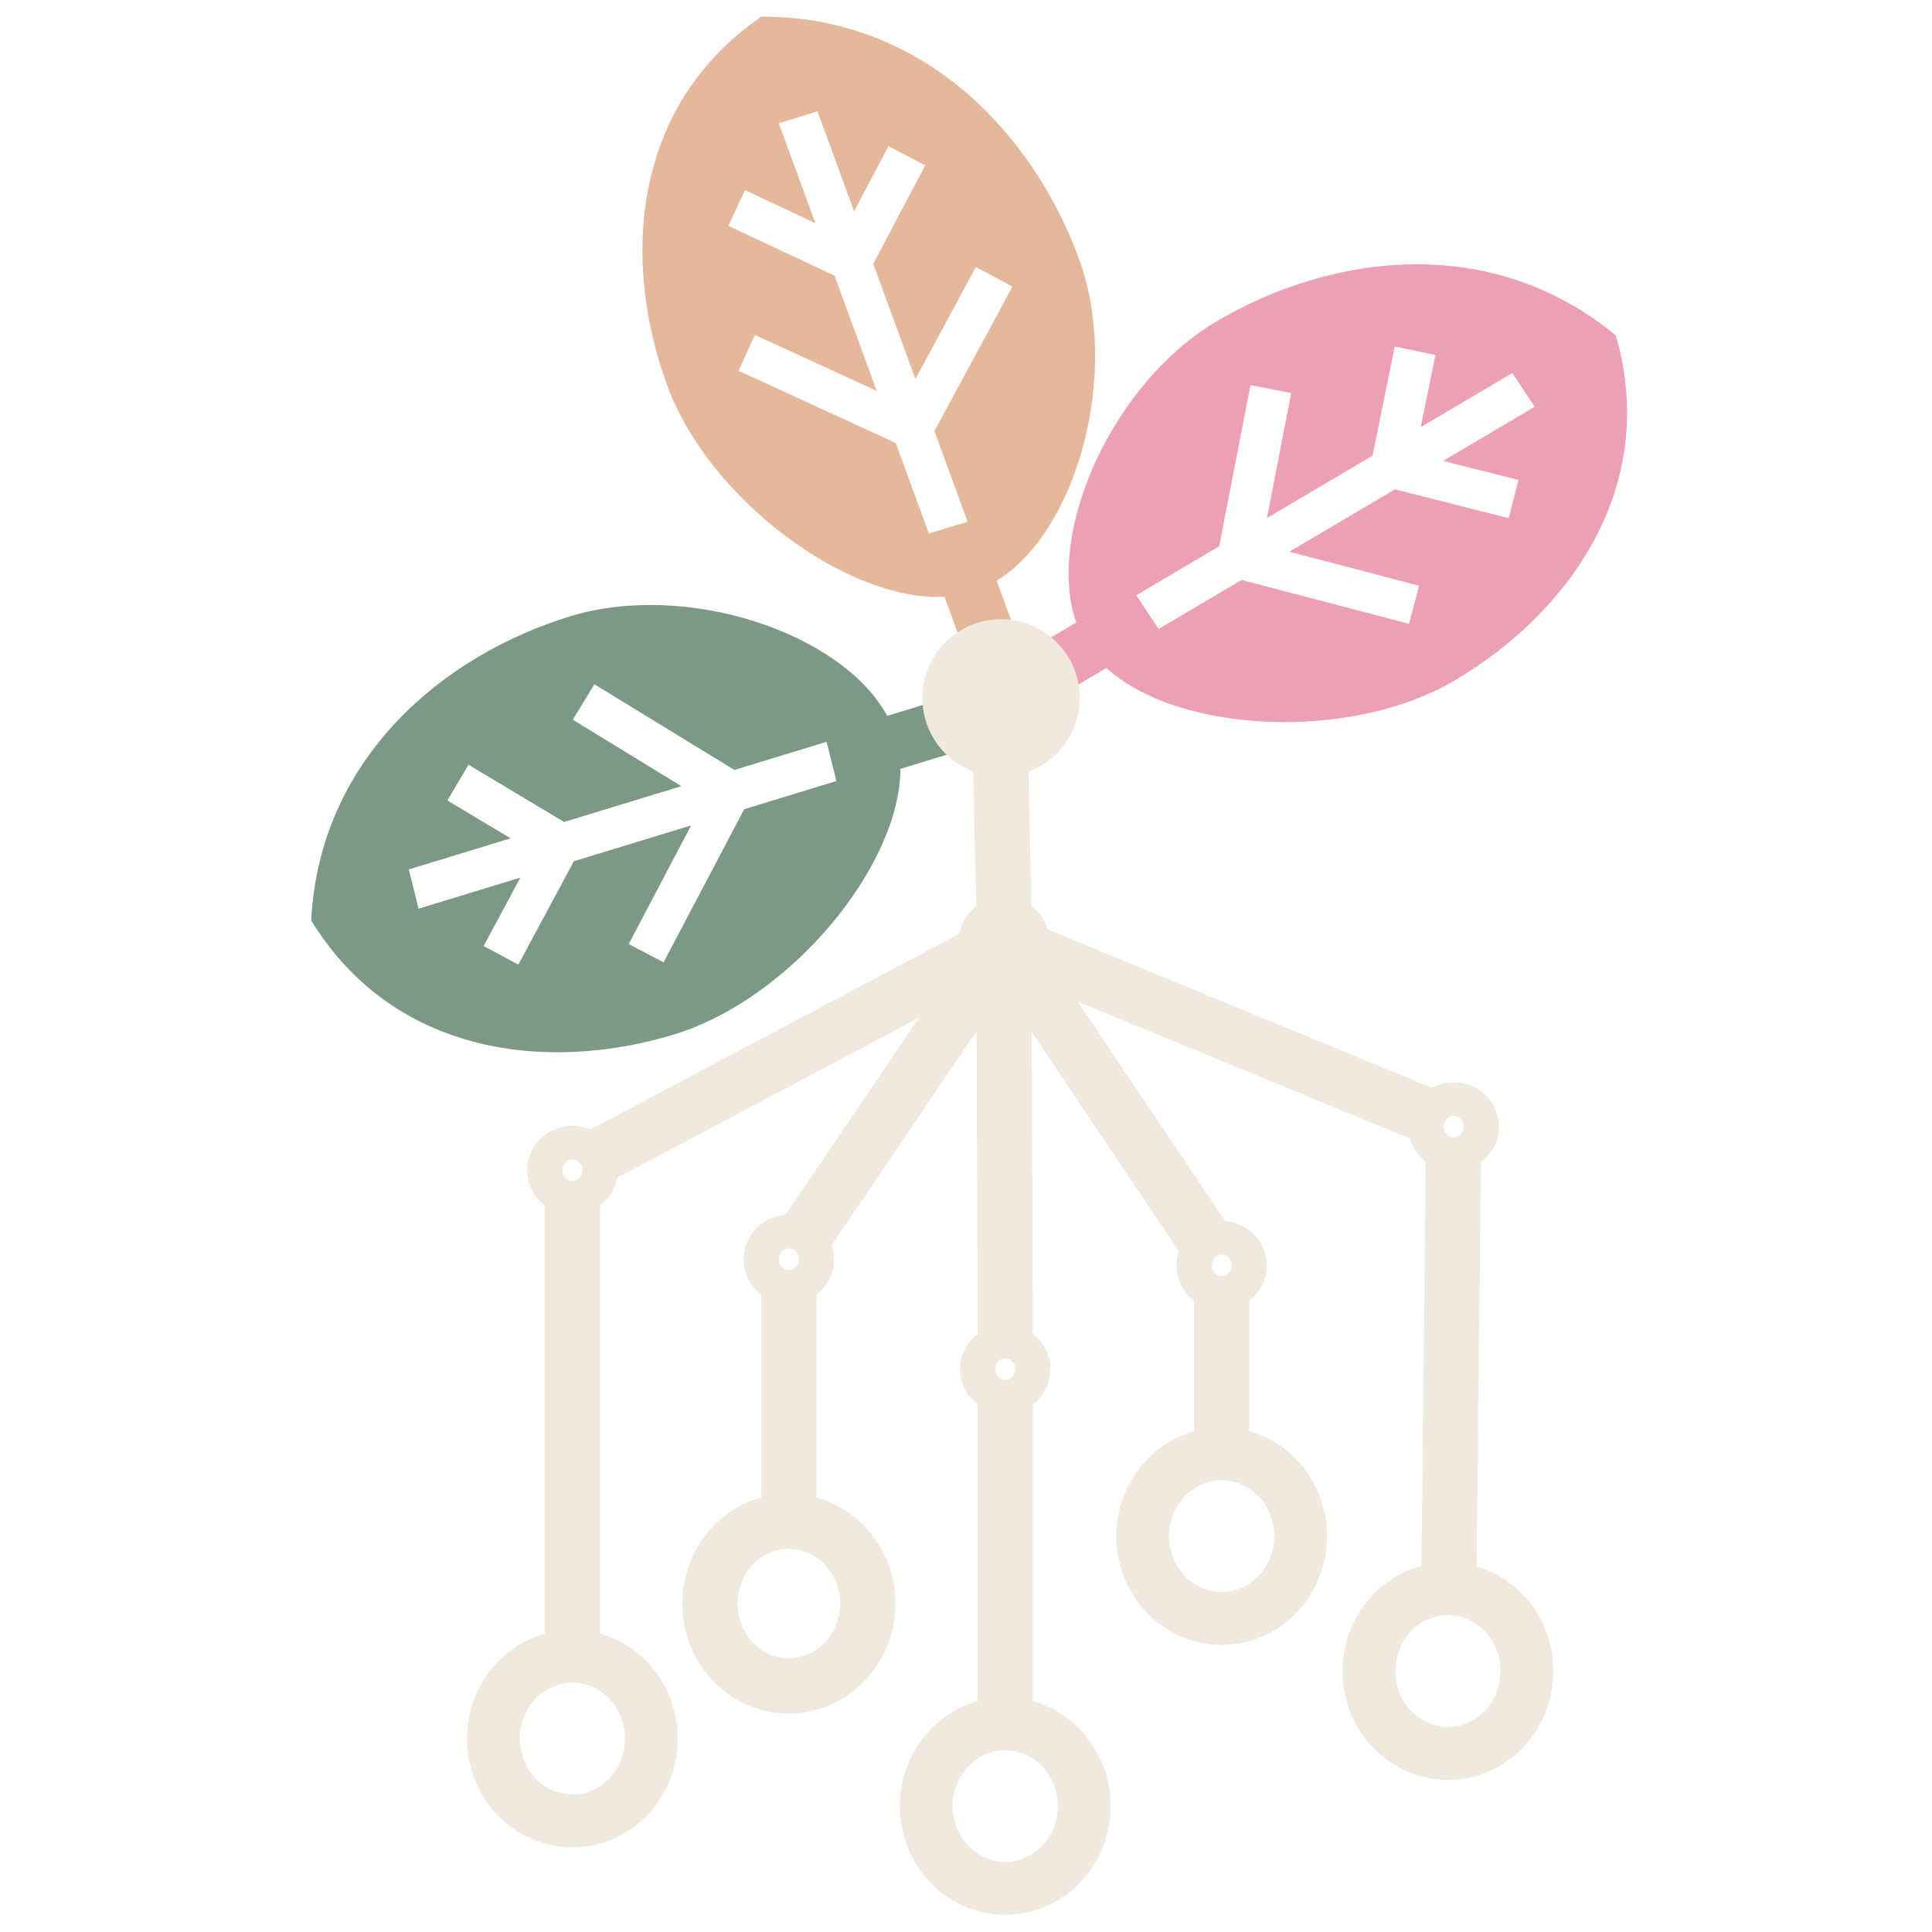
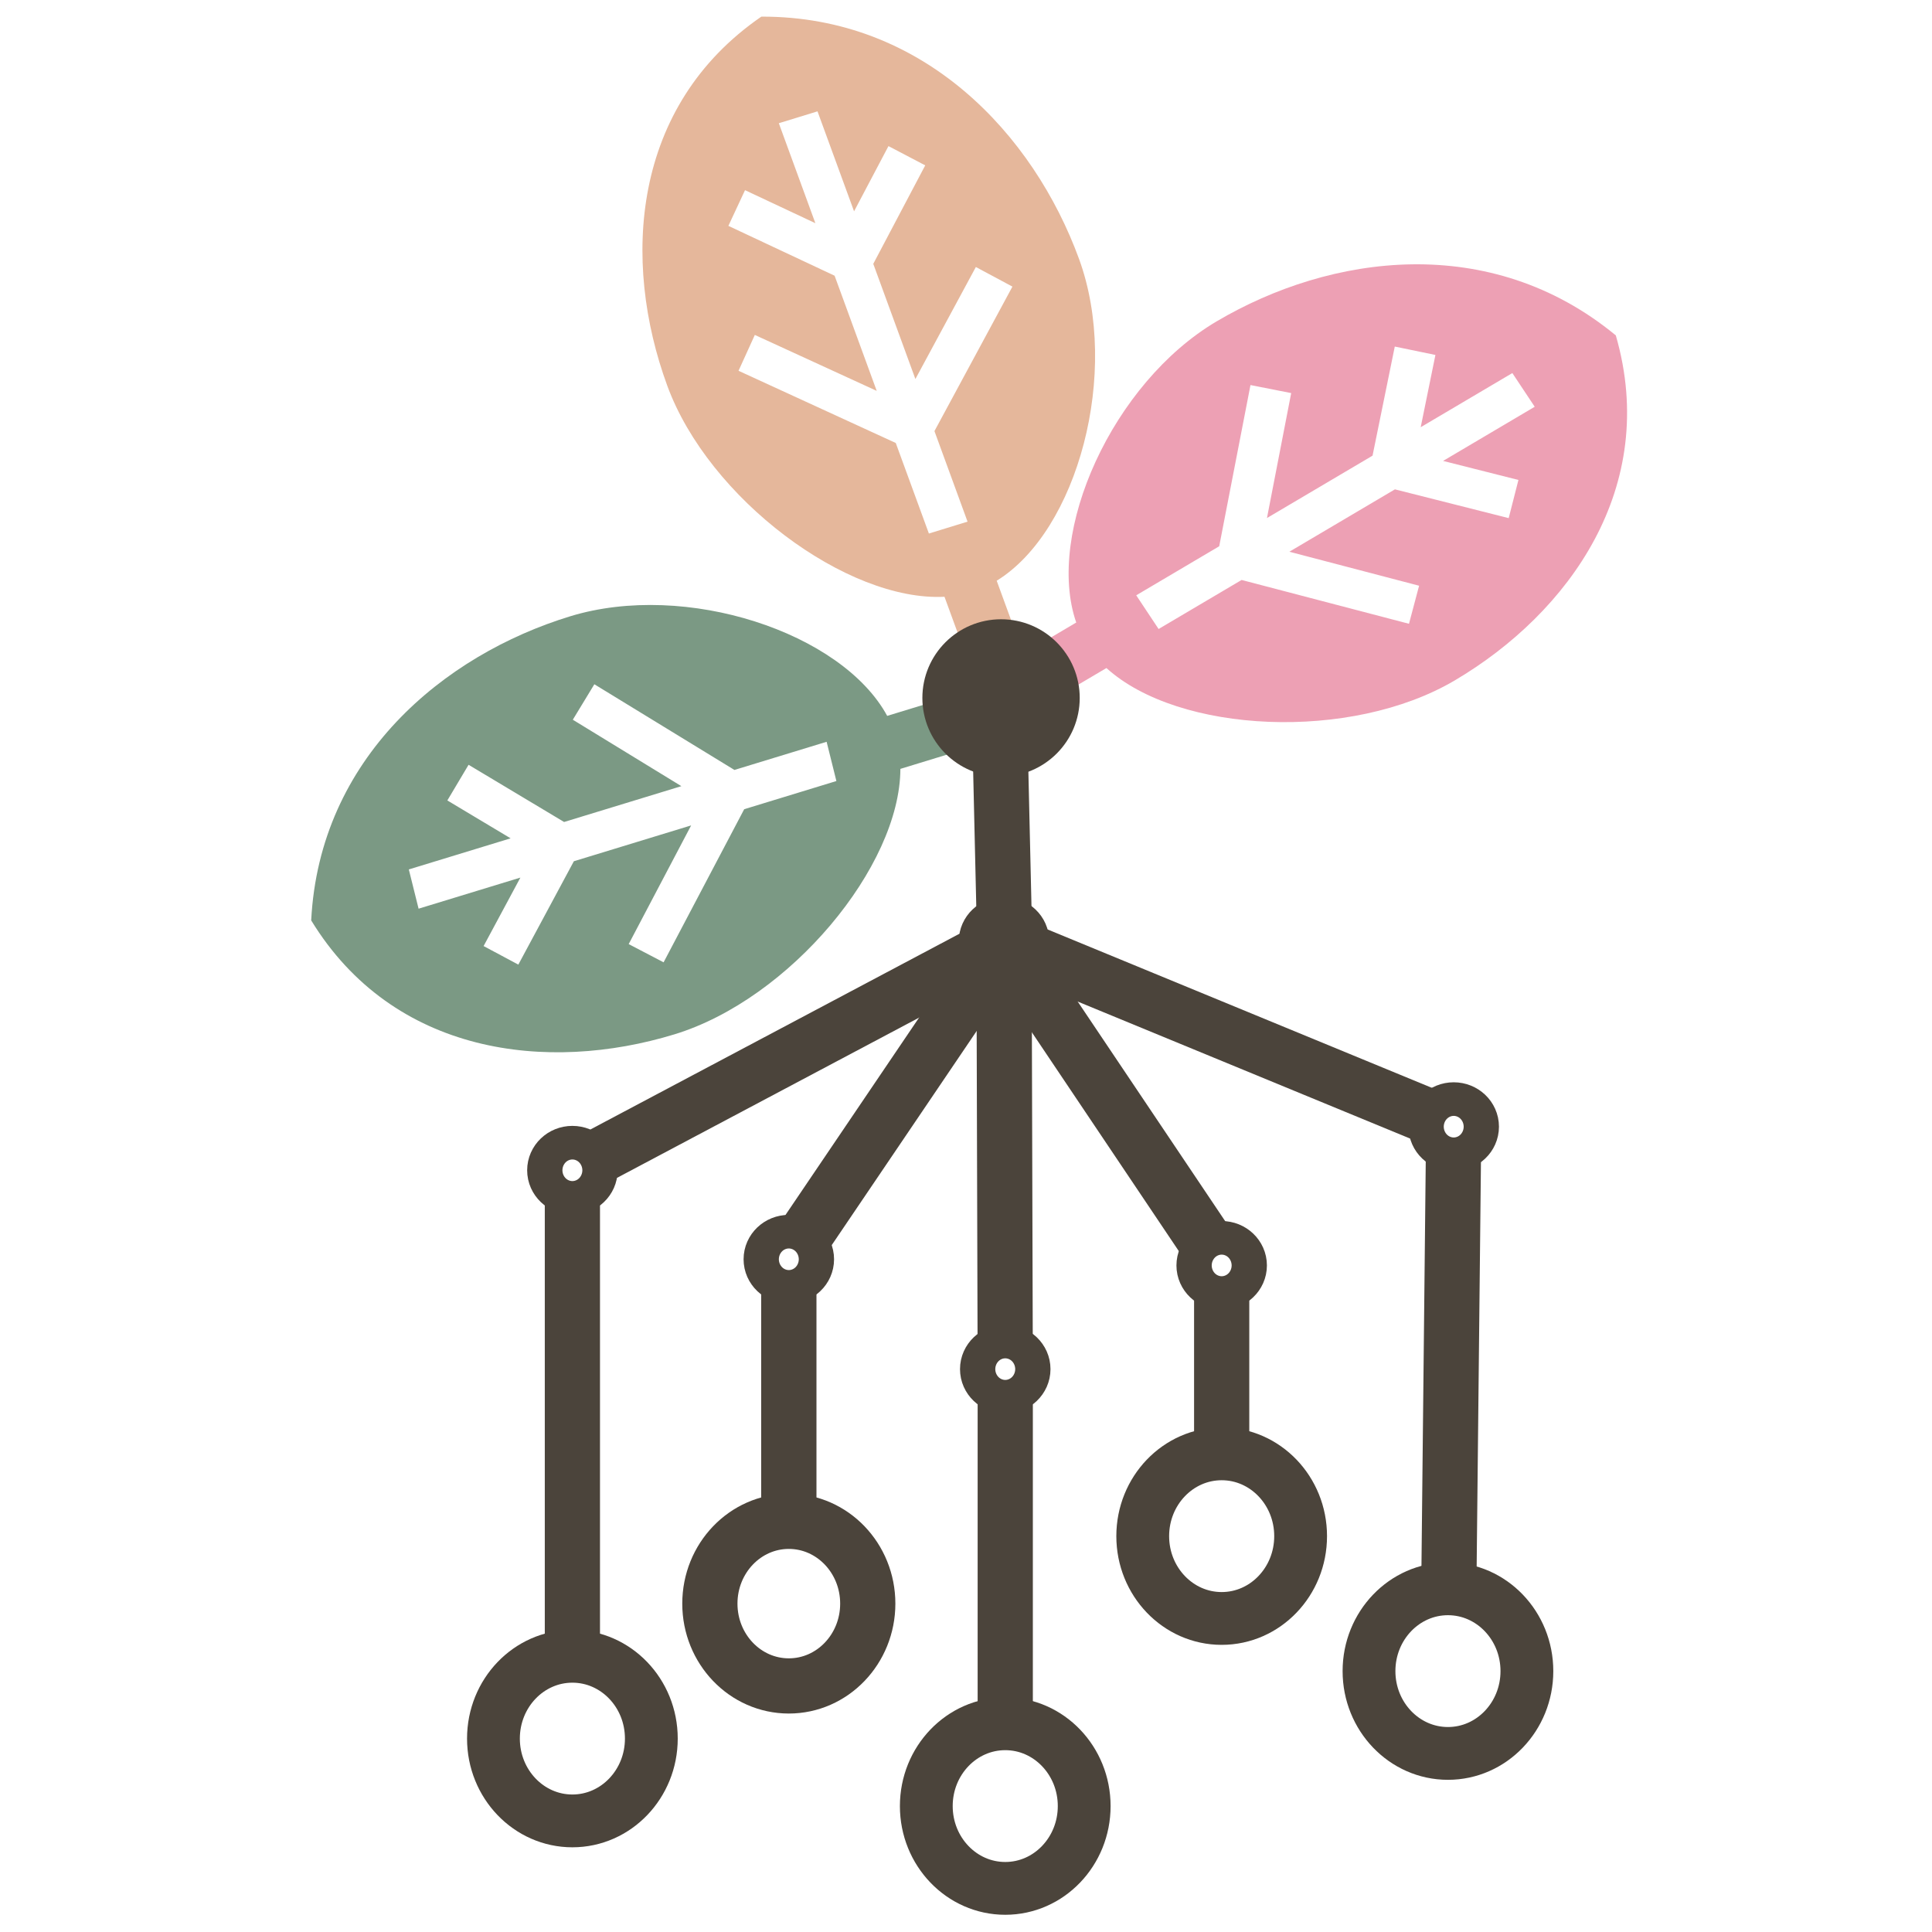
<svg xmlns="http://www.w3.org/2000/svg" width="350mm" height="350mm" viewBox="0 0 350 350" version="1.1" id="svg1" xml:space="preserve">
  <defs id="defs1" />
  <g id="layer1" transform="translate(27.06904,44.88737)">
-     <g id="root-2" style="stroke:#efe9de;stroke-opacity:1;fill:none">
-       <ellipse style="fill:none;fill-opacity:1;stroke:#efe9de;stroke-width:10;stroke-dasharray:none;stroke-opacity:1" id="path2-36-0" cx="115.833" cy="245.625" rx="14.302" ry="14.911" />
-       <path style="fill:none;fill-rule:evenodd;stroke:#efe9de;stroke-width:10.017;stroke-linecap:butt;stroke-linejoin:miter;stroke-dasharray:none;stroke-opacity:1" d="M 115.833,230.714 V 185.994" id="path21" />
-       <ellipse style="fill:none;fill-opacity:1;stroke:#efe9de;stroke-width:10;stroke-dasharray:none;stroke-opacity:1" id="path23-7" cx="115.833" cy="183.242" rx="3.195" ry="3.043" />
-       <path style="fill:none;fill-rule:evenodd;stroke:#efe9de;stroke-width:10;stroke-linecap:butt;stroke-linejoin:miter;stroke-dasharray:none;stroke-opacity:1" d="m 117.564,180.684 35.523,-52.48" id="path24" />
+     <g id="root-2" style="stroke:#4b443b;stroke-opacity:1;fill:none">
+       <ellipse style="fill:none;fill-opacity:1;stroke:#4b443b;stroke-width:10;stroke-dasharray:none;stroke-opacity:1" id="path2-36-0" cx="115.833" cy="245.625" rx="14.302" ry="14.911" />
+       <path style="fill:none;fill-rule:evenodd;stroke:#4b443b;stroke-width:10.017;stroke-linecap:butt;stroke-linejoin:miter;stroke-dasharray:none;stroke-opacity:1" d="M 115.833,230.714 V 185.994" id="path21" />
+       <ellipse style="fill:none;fill-opacity:1;stroke:#4b443b;stroke-width:10;stroke-dasharray:none;stroke-opacity:1" id="path23-7" cx="115.833" cy="183.242" rx="3.195" ry="3.043" />
+       <path style="fill:none;fill-rule:evenodd;stroke:#4b443b;stroke-width:10;stroke-linecap:butt;stroke-linejoin:miter;stroke-dasharray:none;stroke-opacity:1" d="m 117.564,180.684 35.523,-52.48" id="path24" />
    </g>
-     <g id="root-3" style="stroke:#efe9de;stroke-opacity:1;fill:none">
-       <ellipse style="fill:none;fill-opacity:1;stroke:#efe9de;stroke-width:9.565;stroke-dasharray:none;stroke-opacity:1" id="path2" cx="155.041" cy="282.3" rx="14.302" ry="14.911" />
-       <ellipse style="fill:none;fill-opacity:1;stroke:#efe9de;stroke-width:10;stroke-dasharray:none;stroke-opacity:1" id="path23-7-3" cx="155.041" cy="203.143" rx="3.195" ry="3.043" />
-       <path style="fill:none;fill-rule:evenodd;stroke:#efe9de;stroke-width:10;stroke-linecap:butt;stroke-linejoin:miter;stroke-dasharray:none;stroke-opacity:1" d="m 155.041,267.389 v -61.203" id="path25" />
-       <path style="fill:none;fill-rule:evenodd;stroke:#efe9de;stroke-width:10;stroke-linecap:butt;stroke-linejoin:miter;stroke-dasharray:none;stroke-opacity:1" d="m 155.032,200.1 -0.205,-71.41" id="path26" />
+     <g id="root-3" style="stroke:#4b443b;stroke-opacity:1;fill:none">
+       <ellipse style="fill:none;fill-opacity:1;stroke:#4b443b;stroke-width:9.565;stroke-dasharray:none;stroke-opacity:1" id="path2" cx="155.041" cy="282.3" rx="14.302" ry="14.911" />
+       <ellipse style="fill:none;fill-opacity:1;stroke:#4b443b;stroke-width:10;stroke-dasharray:none;stroke-opacity:1" id="path23-7-3" cx="155.041" cy="203.143" rx="3.195" ry="3.043" />
+       <path style="fill:none;fill-rule:evenodd;stroke:#4b443b;stroke-width:10;stroke-linecap:butt;stroke-linejoin:miter;stroke-dasharray:none;stroke-opacity:1" d="m 155.041,267.389 v -61.203" id="path25" />
+       <path style="fill:none;fill-rule:evenodd;stroke:#4b443b;stroke-width:10;stroke-linecap:butt;stroke-linejoin:miter;stroke-dasharray:none;stroke-opacity:1" d="m 155.032,200.1 -0.205,-71.41" id="path26" />
    </g>
-     <g id="root-1" style="stroke:#efe9de;stroke-opacity:1;fill:none">
-       <ellipse style="fill:none;fill-opacity:1;stroke:#efe9de;stroke-width:9.565;stroke-dasharray:none;stroke-opacity:1" id="path2-3" cx="76.625" cy="270.075" rx="14.302" ry="14.911" />
-       <ellipse style="fill:none;fill-opacity:1;stroke:#efe9de;stroke-width:10;stroke-dasharray:none;stroke-opacity:1" id="path23-7-5" cx="76.625" cy="167.12" rx="3.195" ry="3.043" />
-       <path style="fill:none;fill-rule:evenodd;stroke:#efe9de;stroke-width:10;stroke-linecap:butt;stroke-linejoin:miter;stroke-dasharray:none;stroke-opacity:1" d="M 76.625,255.164 V 170.163" id="path27" />
-       <path style="fill:none;fill-rule:evenodd;stroke:#efe9de;stroke-width:10;stroke-linecap:butt;stroke-linejoin:miter;stroke-dasharray:none;stroke-opacity:1" d="M 79.416,165.639 152.026,127.127" id="path28" />
+     <g id="root-1" style="stroke:#4b443b;stroke-opacity:1;fill:none">
+       <ellipse style="fill:none;fill-opacity:1;stroke:#4b443b;stroke-width:9.565;stroke-dasharray:none;stroke-opacity:1" id="path2-3" cx="76.625" cy="270.075" rx="14.302" ry="14.911" />
+       <ellipse style="fill:none;fill-opacity:1;stroke:#4b443b;stroke-width:10;stroke-dasharray:none;stroke-opacity:1" id="path23-7-5" cx="76.625" cy="167.12" rx="3.195" ry="3.043" />
+       <path style="fill:none;fill-rule:evenodd;stroke:#4b443b;stroke-width:10;stroke-linecap:butt;stroke-linejoin:miter;stroke-dasharray:none;stroke-opacity:1" d="M 76.625,255.164 V 170.163" id="path27" />
+       <path style="fill:none;fill-rule:evenodd;stroke:#4b443b;stroke-width:10;stroke-linecap:butt;stroke-linejoin:miter;stroke-dasharray:none;stroke-opacity:1" d="M 79.416,165.639 152.026,127.127" id="path28" />
    </g>
-     <g id="root-4" style="stroke:#efe9de;stroke-opacity:1;fill:none">
-       <ellipse style="fill:none;fill-opacity:1;stroke:#efe9de;stroke-width:9.565;stroke-dasharray:none;stroke-opacity:1" id="path2-36-1" cx="194.249" cy="233.4" rx="14.302" ry="14.911" />
-       <ellipse style="fill:none;fill-opacity:1;stroke:#efe9de;stroke-width:10;stroke-dasharray:none;stroke-opacity:1" id="path23-7-30" cx="194.249" cy="184.358" rx="3.195" ry="3.043" />
-       <path style="fill:none;fill-rule:evenodd;stroke:#efe9de;stroke-width:10;stroke-linecap:butt;stroke-linejoin:miter;stroke-dasharray:none;stroke-opacity:1" d="M 194.249,218.489 V 187.401" id="path29" />
-       <path style="fill:none;fill-rule:evenodd;stroke:#efe9de;stroke-width:10;stroke-linecap:butt;stroke-linejoin:miter;stroke-dasharray:none;stroke-opacity:1" d="M 192.527,181.794 156.54,128.21" id="path30" />
+     <g id="root-4" style="stroke:#4b443b;stroke-opacity:1;fill:none">
+       <ellipse style="fill:none;fill-opacity:1;stroke:#4b443b;stroke-width:9.565;stroke-dasharray:none;stroke-opacity:1" id="path2-36-1" cx="194.249" cy="233.4" rx="14.302" ry="14.911" />
+       <ellipse style="fill:none;fill-opacity:1;stroke:#4b443b;stroke-width:10;stroke-dasharray:none;stroke-opacity:1" id="path23-7-30" cx="194.249" cy="184.358" rx="3.195" ry="3.043" />
+       <path style="fill:none;fill-rule:evenodd;stroke:#4b443b;stroke-width:10;stroke-linecap:butt;stroke-linejoin:miter;stroke-dasharray:none;stroke-opacity:1" d="M 194.249,218.489 V 187.401" id="path29" />
+       <path style="fill:none;fill-rule:evenodd;stroke:#4b443b;stroke-width:10;stroke-linecap:butt;stroke-linejoin:miter;stroke-dasharray:none;stroke-opacity:1" d="M 192.527,181.794 156.54,128.21" id="path30" />
    </g>
-     <g id="root-5" style="stroke:#efe9de;stroke-opacity:1;fill:none">
-       <ellipse style="fill:none;fill-opacity:1;stroke:#efe9de;stroke-width:9.565;stroke-dasharray:none;stroke-opacity:1" id="path2-36" cx="235.241" cy="257.85" rx="14.302" ry="14.911" />
-       <ellipse style="fill:none;fill-opacity:1;stroke:#efe9de;stroke-width:10;stroke-dasharray:none;stroke-opacity:1" id="path23-7-8" cx="236.286" cy="159.222" rx="3.195" ry="3.043" />
-       <path style="fill:none;fill-rule:evenodd;stroke:#efe9de;stroke-width:10;stroke-linecap:butt;stroke-linejoin:miter;stroke-dasharray:none;stroke-opacity:1" d="M 235.399,242.94 236.253,162.265" id="path31" />
-       <path style="fill:none;fill-rule:evenodd;stroke:#efe9de;stroke-width:10;stroke-linecap:butt;stroke-linejoin:miter;stroke-dasharray:none;stroke-opacity:1" d="M 233.353,158.014 157.75,126.855" id="path32" />
+     <g id="root-5" style="stroke:#4b443b;stroke-opacity:1;fill:none">
+       <ellipse style="fill:none;fill-opacity:1;stroke:#4b443b;stroke-width:9.565;stroke-dasharray:none;stroke-opacity:1" id="path2-36" cx="235.241" cy="257.85" rx="14.302" ry="14.911" />
+       <ellipse style="fill:none;fill-opacity:1;stroke:#4b443b;stroke-width:10;stroke-dasharray:none;stroke-opacity:1" id="path23-7-8" cx="236.286" cy="159.222" rx="3.195" ry="3.043" />
+       <path style="fill:none;fill-rule:evenodd;stroke:#4b443b;stroke-width:10;stroke-linecap:butt;stroke-linejoin:miter;stroke-dasharray:none;stroke-opacity:1" d="M 235.399,242.94 236.253,162.265" id="path31" />
+       <path style="fill:none;fill-rule:evenodd;stroke:#4b443b;stroke-width:10;stroke-linecap:butt;stroke-linejoin:miter;stroke-dasharray:none;stroke-opacity:1" d="M 233.353,158.014 157.75,126.855" id="path32" />
    </g>
    <g id="leaf-right" transform="matrix(0.192401,0.04413615,-0.04187937,0.1825631,174.6352,-11.15517)" style="fill-opacity:1;fill:#eda0b4">
      <path class="st0" d="M 480.013,31.996 C 346.56,-38.363 208.263,16.902 119.997,105.168 39.606,185.574 10.044,341.339 56.278,419.37 l -56.281,56.281 36.359,36.344 56.281,-56.266 c 78.031,46.219 233.797,16.672 314.188,-63.718 88.281,-88.265 143.547,-226.578 73.188,-360.015 z m -58.328,195.421 -107.656,-2.516 -81.641,81.641 123.031,3.984 -1.234,38.063 -158.719,-5.109 -64.188,64.172 -26.922,-26.922 64.172,-64.188 -5.109,-158.719 38.063,-1.234 3.969,123.031 81.641,-81.641 -2.5,-107.656 38.078,-0.875 1.656,71.297 70.859,-70.859 26.938,26.922 -70.859,70.875 71.313,1.656 z" id="path1" style="fill-opacity:1;fill:#eda0b4" />
    </g>
    <g id="leaf-left" transform="matrix(-0.0972435,0.1717843,0.1630006,0.09227123,70.76956,36.43764)" style="fill:#7b9984;fill-opacity:1">
      <path class="st0" d="M 480.013,31.996 C 346.56,-38.363 208.263,16.902 119.997,105.168 39.606,185.574 10.044,341.339 56.278,419.37 l -56.281,56.281 36.359,36.344 56.281,-56.266 c 78.031,46.219 233.797,16.672 314.188,-63.718 88.281,-88.265 143.547,-226.578 73.188,-360.015 z m -58.328,195.421 -107.656,-2.516 -81.641,81.641 123.031,3.984 -1.234,38.063 -158.719,-5.109 -64.188,64.172 -26.922,-26.922 64.172,-64.188 -5.109,-158.719 38.063,-1.234 3.969,123.031 81.641,-81.641 -2.5,-107.656 38.078,-0.875 1.656,71.297 70.859,-70.859 26.938,26.922 -70.859,70.875 71.313,1.656 z" id="path1-6" style="fill:#7b9984;fill-opacity:1" />
    </g>
    <g id="leaf-center" transform="matrix(-0.1767905,-0.0878138,-0.0833237,0.1677508,198.3838,-5.090269)" style="fill:#e5b79b;fill-opacity:1">
      <path class="st0" d="M 480.013,31.996 C 346.56,-38.363 208.263,16.902 119.997,105.168 39.606,185.574 10.044,341.339 56.278,419.37 l -56.281,56.281 36.359,36.344 56.281,-56.266 c 78.031,46.219 233.797,16.672 314.188,-63.718 88.281,-88.265 143.547,-226.578 73.188,-360.015 z m -58.328,195.421 -107.656,-2.516 -81.641,81.641 123.031,3.984 -1.234,38.063 -158.719,-5.109 -64.188,64.172 -26.922,-26.922 64.172,-64.188 -5.109,-158.719 38.063,-1.234 3.969,123.031 81.641,-81.641 -2.5,-107.656 38.078,-0.875 1.656,71.297 70.859,-70.859 26.938,26.922 -70.859,70.875 71.313,1.656 z" id="path1-6-4" style="fill:#e5b79b;fill-opacity:1" />
    </g>
-     <g id="stem" style="stroke:#efe9de;stroke-opacity:1;fill:#efe9de;fill-opacity:1">
-       <path style="fill:#efe9de;fill-opacity:1;stroke:#efe9de;stroke-width:10;stroke-dasharray:none;stroke-opacity:1" d="m 154.068,87.874 0.891,38.567" id="path20" />
-       <ellipse style="fill:#efe9de;fill-opacity:1;stroke:#efe9de;stroke-width:10;stroke-dasharray:none;stroke-opacity:1" id="path23" cx="154.818" cy="125.647" rx="3.195" ry="3.043" />
-       <ellipse style="fill:#efe9de;fill-opacity:1;stroke:#efe9de;stroke-width:10;stroke-dasharray:none;stroke-opacity:1" id="path33" cx="154.28" cy="81.551" rx="9.253" ry="9.253" />
+     <g id="stem" style="stroke:#4b443b;stroke-opacity:1;fill:#4b443b;fill-opacity:1">
+       <path style="fill:#4b443b;fill-opacity:1;stroke:#4b443b;stroke-width:10;stroke-dasharray:none;stroke-opacity:1" d="m 154.068,87.874 0.891,38.567" id="path20" />
+       <ellipse style="fill:#4b443b;fill-opacity:1;stroke:#4b443b;stroke-width:10;stroke-dasharray:none;stroke-opacity:1" id="path23" cx="154.818" cy="125.647" rx="3.195" ry="3.043" />
+       <ellipse style="fill:#4b443b;fill-opacity:1;stroke:#4b443b;stroke-width:10;stroke-dasharray:none;stroke-opacity:1" id="path33" cx="154.28" cy="81.551" rx="9.253" ry="9.253" />
    </g>
  </g>
  <style type="text/css" id="style1">

	.st0{fill:#000000;}

</style>
</svg>
